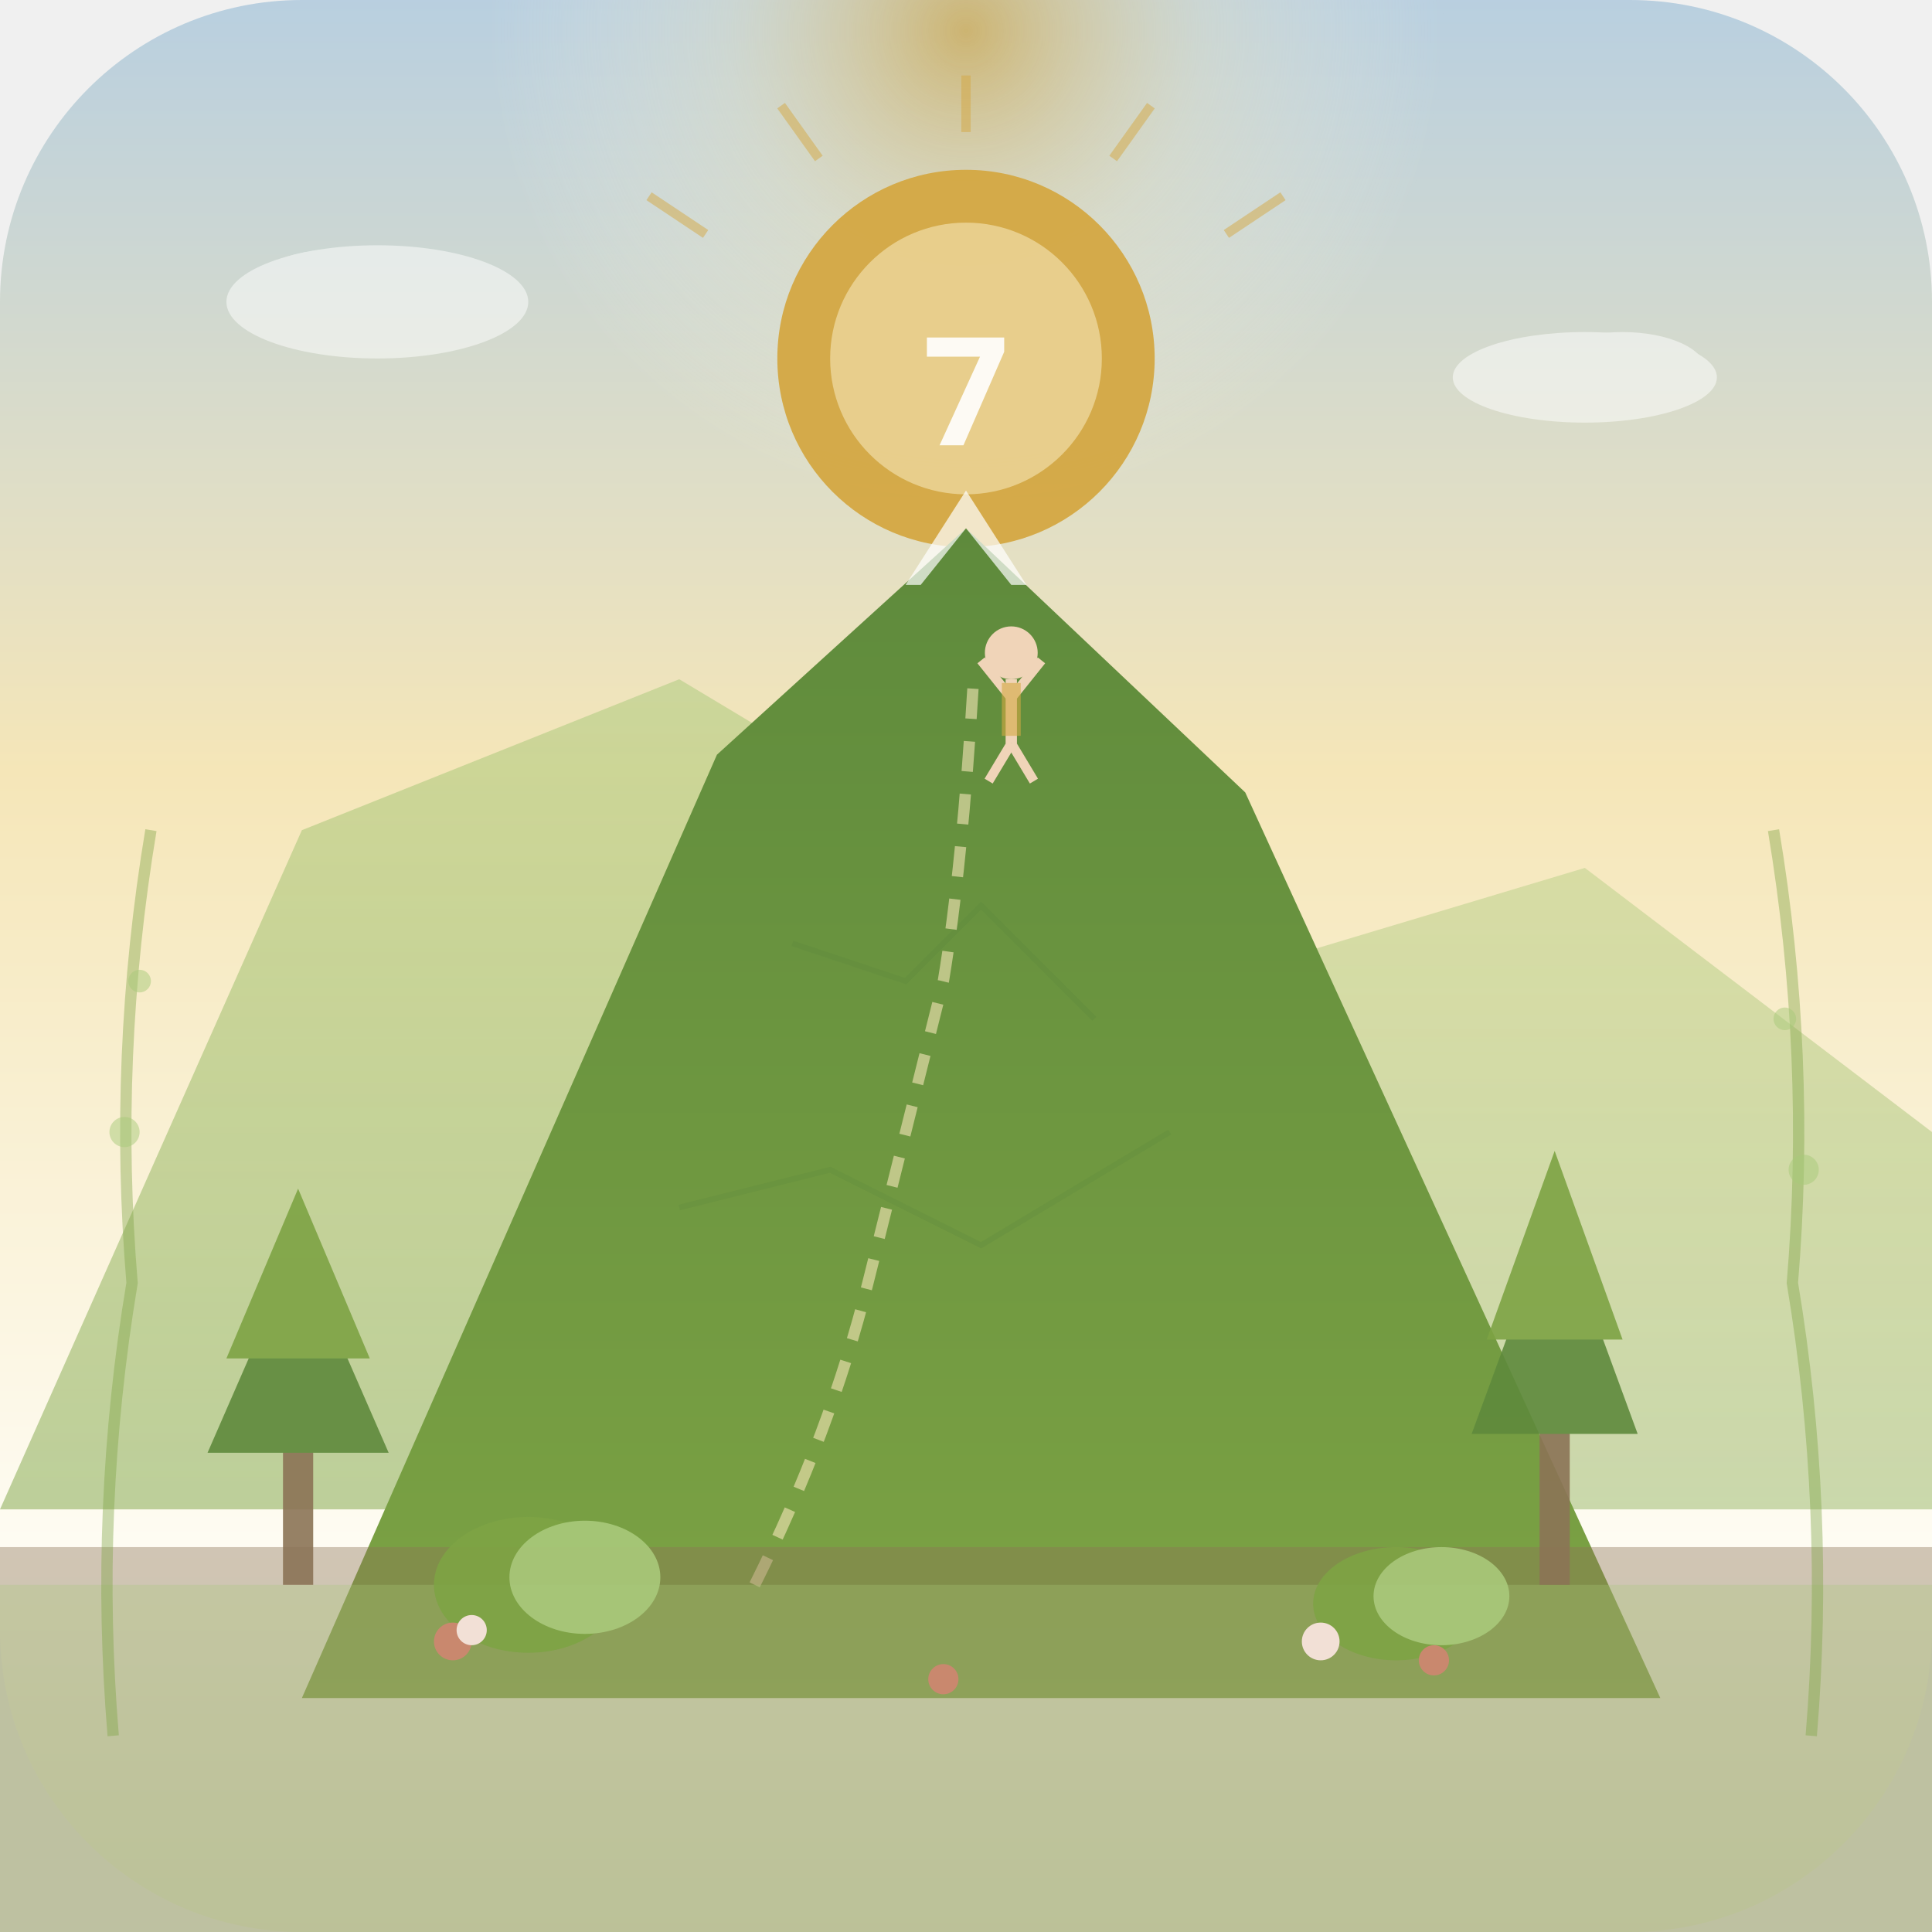
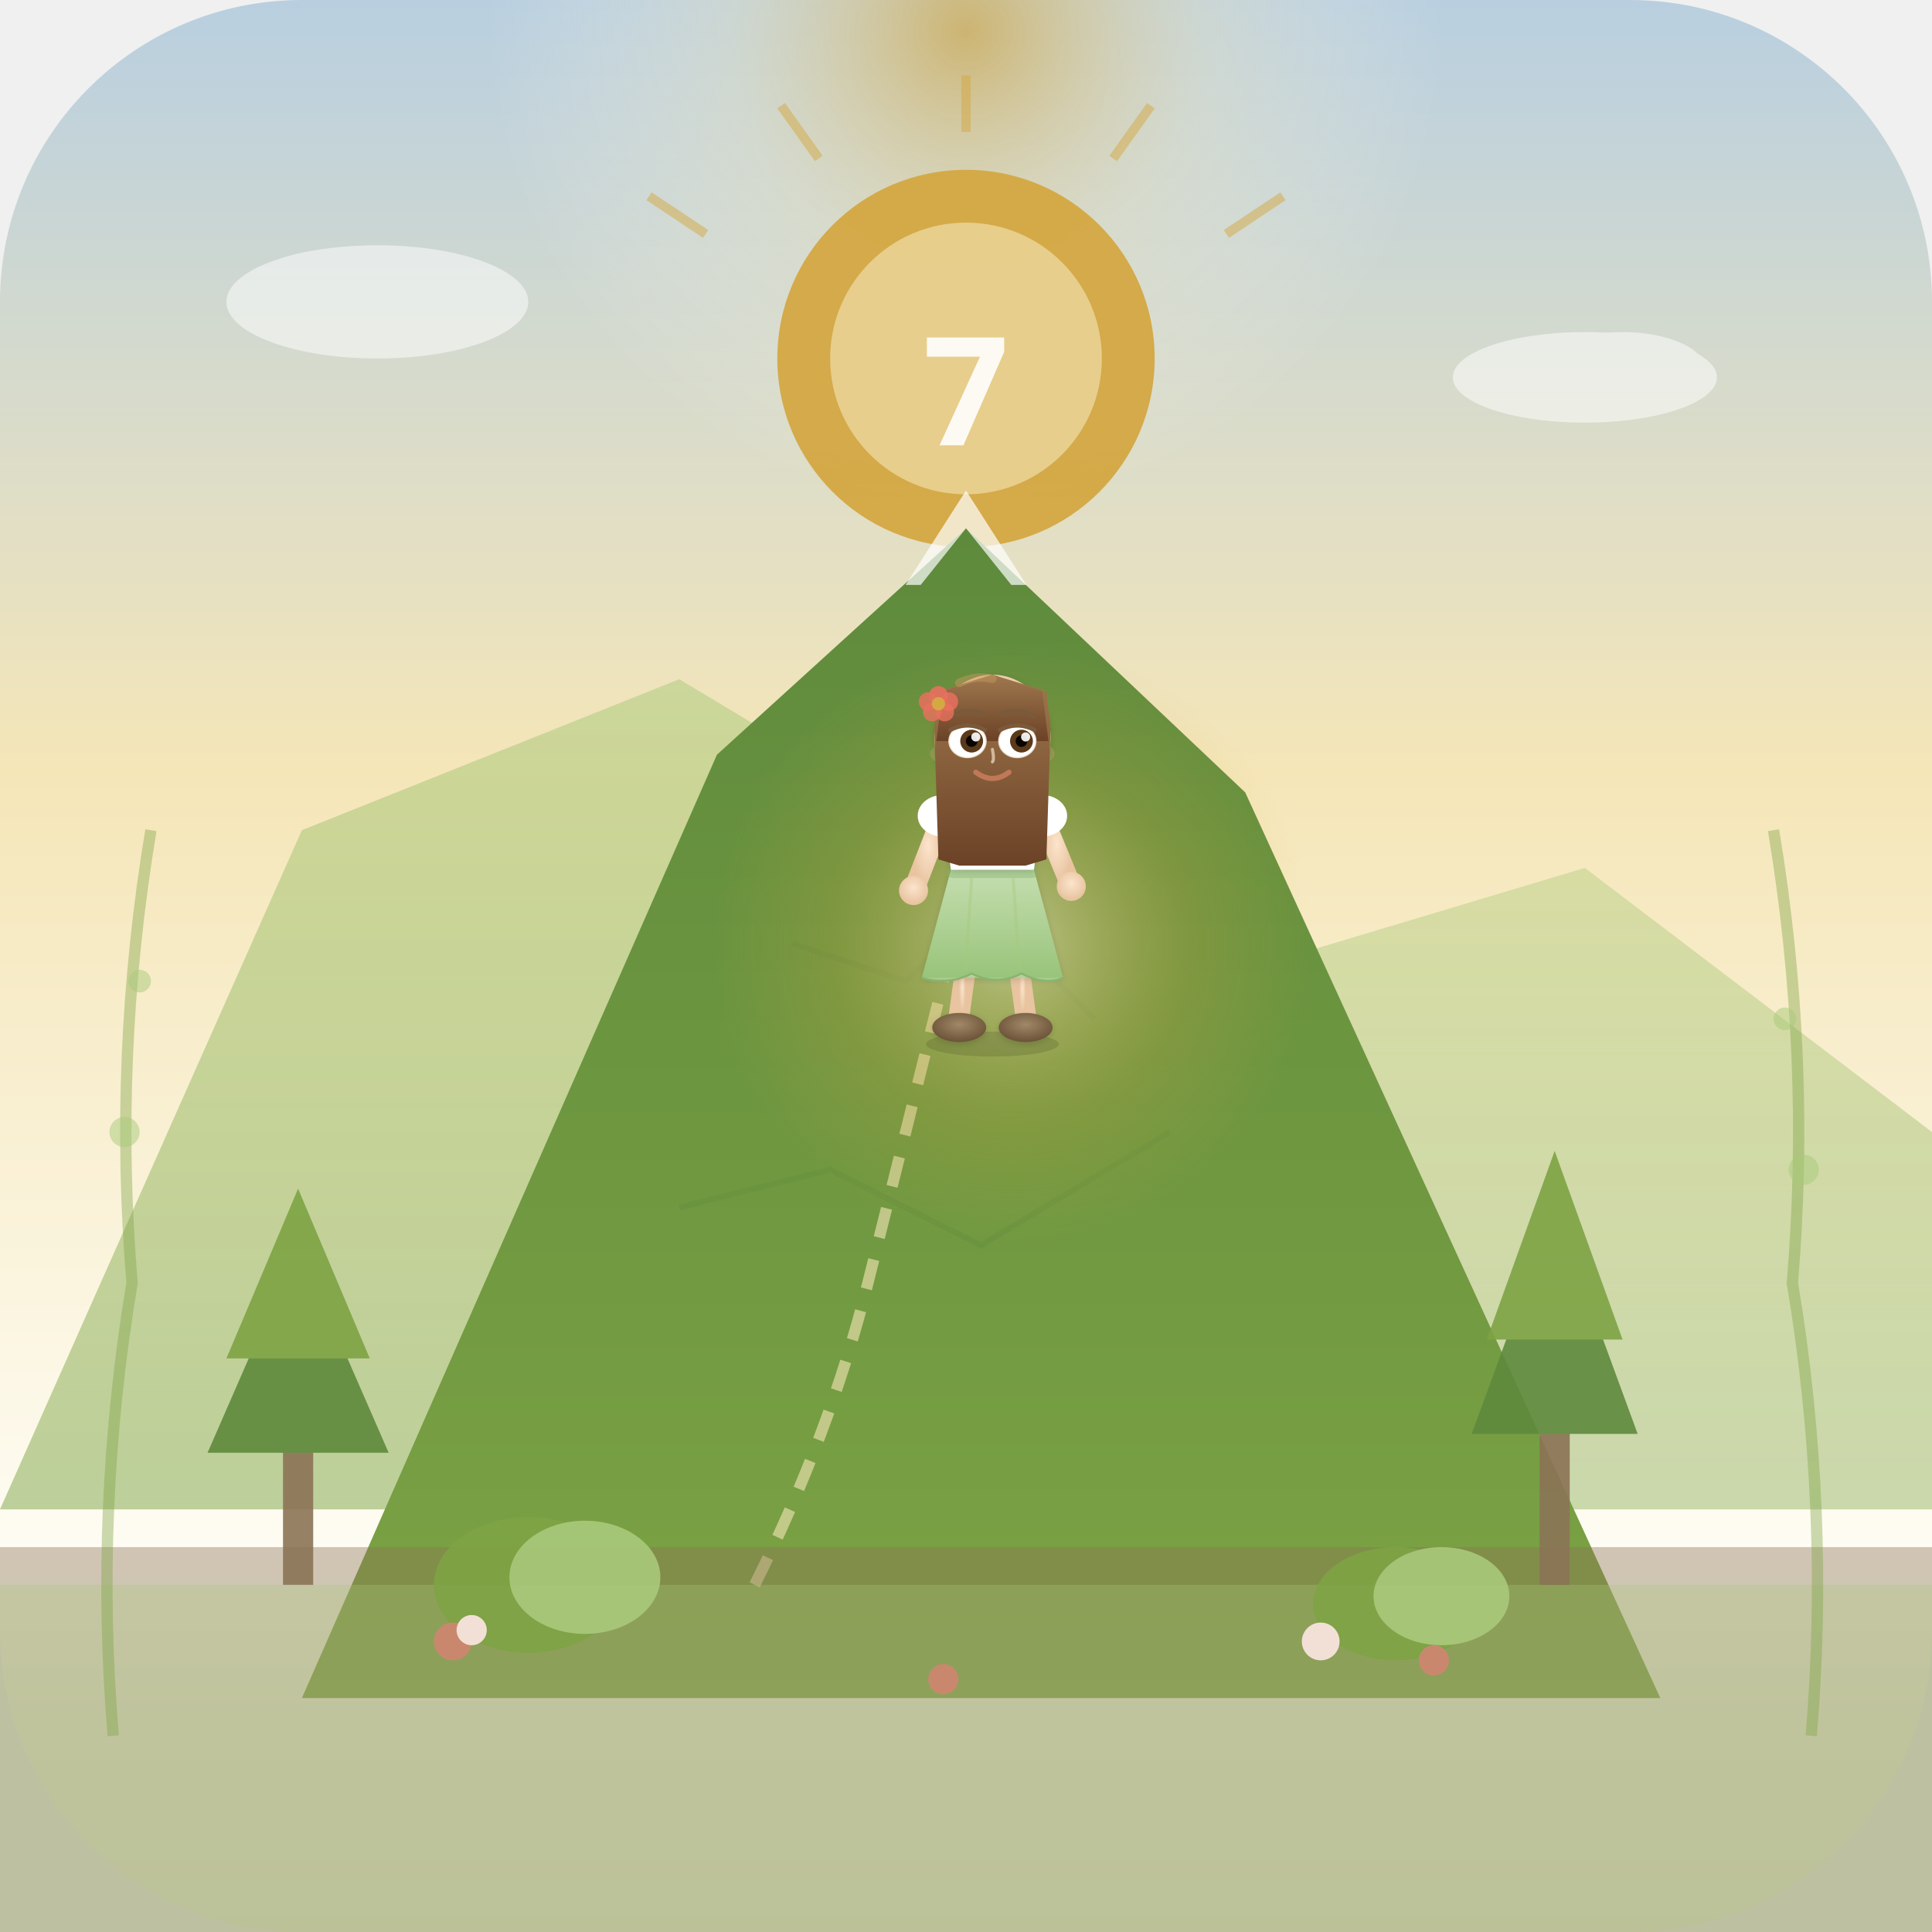
<svg xmlns="http://www.w3.org/2000/svg" width="512" height="512" viewBox="0 0 512 512">
  <defs>
    <linearGradient id="sky" x1="0" y1="0" x2="0" y2="1">
      <stop offset="0%" stop-color="#b8cfe0" />
      <stop offset="40%" stop-color="#f5e6b8" />
      <stop offset="80%" stop-color="#fefcf3" />
      <stop offset="100%" stop-color="#e8f0da" />
    </linearGradient>
    <radialGradient id="sun_glow" cx="50%" cy="22%" r="35%">
      <stop offset="0%" stop-color="#d4a843" stop-opacity="0.7" />
      <stop offset="50%" stop-color="#f5e6b8" stop-opacity="0.3" />
      <stop offset="100%" stop-color="#fefcf3" stop-opacity="0" />
    </radialGradient>
    <linearGradient id="mountain_far" x1="0" y1="0" x2="0" y2="1">
      <stop offset="0%" stop-color="#a8c97a" />
      <stop offset="100%" stop-color="#7da344" />
    </linearGradient>
    <linearGradient id="mountain_near" x1="0" y1="0" x2="0" y2="1">
      <stop offset="0%" stop-color="#5e8a3c" />
      <stop offset="100%" stop-color="#7da344" />
    </linearGradient>
+     <radialGradient id="skin" cx="50%" cy="40%" r="55%">
+       <stop offset="0%" stop-color="#fce4cc" />
+       <stop offset="100%" stop-color="#e8c4a0" />
+     </radialGradient>
+     <linearGradient id="hair" x1="0" y1="0" x2="0" y2="1">
+       <stop offset="0%" stop-color="#a0784e" />
+       <stop offset="100%" stop-color="#6b4226" />
+     </linearGradient>
+     <linearGradient id="dress" x1="0" y1="0" x2="0" y2="1">
+       <stop offset="0%" stop-color="#c5deb0" />
+       <stop offset="100%" stop-color="#98c47a" />
+     </linearGradient>
+     <radialGradient id="hero_glow" cx="50%" cy="50%" r="50%">
+       <stop offset="0%" stop-color="#f5e6b8" stop-opacity="0.6" />
+       <stop offset="60%" stop-color="#d4a843" stop-opacity="0.2" />
+       <stop offset="100%" stop-color="#d4a843" stop-opacity="0" />
+     </radialGradient>
+     <radialGradient id="shoe" cx="50%" cy="40%" r="60%">
+       <stop offset="0%" stop-color="#a08868" />
+       <stop offset="100%" stop-color="#6b5238" />
+     </radialGradient>
+     <filter id="shadow" x="-10%" y="-10%" width="120%" height="130%">
+       <feDropShadow dx="0" dy="1" stdDeviation="1.5" flood-color="#000" flood-opacity="0.15" />
+     </filter>
  </defs>
  <rect width="512" height="512" rx="80" fill="url(#sky)" />
  <circle cx="256" cy="110" r="180" fill="url(#sun_glow)" />
  <circle cx="256" cy="95" r="50" fill="#d4a843" opacity="0.95" />
  <circle cx="256" cy="95" r="36" fill="#f5e6b8" opacity="0.6" />
  <g stroke="#d4a843" stroke-width="2.5" opacity="0.5">
    <line x1="256" y1="35" x2="256" y2="20" />
    <line x1="295" y1="42" x2="305" y2="28" />
    <line x1="325" y1="62" x2="340" y2="52" />
    <line x1="217" y1="42" x2="207" y2="28" />
    <line x1="187" y1="62" x2="172" y2="52" />
  </g>
  <polygon points="0,400 80,220 180,180 280,240 350,400" fill="url(#mountain_far)" opacity="0.5" />
  <polygon points="200,400 320,260 420,230 512,300 512,400" fill="url(#mountain_far)" opacity="0.4" />
  <polygon points="80,450 190,200 256,140 330,210 440,450" fill="url(#mountain_near)" />
  <polygon points="240,155 256,130 272,155 268,155 256,140 244,155" fill="white" opacity="0.7" />
  <path d="M210,250 L240,260 L260,240 L290,270" stroke="#5e8a3c" stroke-width="1.5" fill="none" opacity="0.4" />
  <path d="M180,320 L220,310 L260,330 L310,300" stroke="#5e8a3c" stroke-width="1.5" fill="none" opacity="0.3" />
  <path d="M200,420 Q220,380 230,340 Q240,300 250,260 Q255,230 258,180" stroke="#f5e6b8" stroke-width="3" fill="none" stroke-dasharray="8,6" opacity="0.6" />
  <rect x="0" y="410" width="512" height="102" rx="0" fill="#8b7355" opacity="0.4" />
  <rect x="0" y="420" width="512" height="92" rx="0" fill="#a8c97a" opacity="0.3" />
  <g opacity="0.9">
    <rect x="75" y="380" width="8" height="40" fill="#8b7355" />
    <polygon points="55,385 79,330 103,385" fill="#5e8a3c" />
    <polygon points="60,360 79,315 98,360" fill="#7da344" />
    <rect x="408" y="375" width="8" height="45" fill="#8b7355" />
    <polygon points="390,380 412,320 434,380" fill="#5e8a3c" />
    <polygon points="394,355 412,305 430,355" fill="#7da344" />
    <ellipse cx="140" cy="420" rx="25" ry="18" fill="#7da344" />
    <ellipse cx="155" cy="418" rx="20" ry="15" fill="#a8c97a" />
    <ellipse cx="370" cy="425" rx="22" ry="15" fill="#7da344" />
    <ellipse cx="382" cy="423" rx="18" ry="13" fill="#a8c97a" />
  </g>
-   <g transform="translate(268, 185)">
-     <circle cx="0" cy="-12" r="7" fill="#f0d4b8" />
-     <line x1="0" y1="-5" x2="0" y2="12" stroke="#f0d4b8" stroke-width="3" />
-     <line x1="0" y1="12" x2="-6" y2="22" stroke="#f0d4b8" stroke-width="2.5" />
-     <line x1="0" y1="12" x2="6" y2="22" stroke="#f0d4b8" stroke-width="2.5" />
-     <line x1="0" y1="0" x2="-8" y2="-10" stroke="#f0d4b8" stroke-width="2.5" />
-     <line x1="0" y1="0" x2="8" y2="-10" stroke="#f0d4b8" stroke-width="2.5" />
-     <line x1="0" y1="-4" x2="0" y2="10" stroke="#d4a843" stroke-width="5" opacity="0.6" />
+   <circle cx="268" cy="250" r="80" fill="url(#hero_glow)" />
+   <g transform="translate(230, 170) scale(0.55)">
+     <ellipse cx="60" cy="194" rx="32" ry="6" fill="#000" opacity="0.12" />
+     <line x1="47" y1="158" x2="44" y2="180" stroke="url(#skin)" stroke-width="10" stroke-linecap="round" />
+     <line x1="73" y1="158" x2="76" y2="180" stroke="url(#skin)" stroke-width="10" stroke-linecap="round" />
+     <ellipse cx="44" cy="186" rx="13" ry="7" fill="url(#shoe)" filter="url(#shadow)" />
+     <ellipse cx="76" cy="186" rx="13" ry="7" fill="url(#shoe)" filter="url(#shadow)" />
+     <polygon points="26,162 40,110 80,110 94,162" fill="url(#dress)" filter="url(#shadow)" />
+     <path d="M26,162 Q38,166 50,160 Q62,166 74,160 Q86,166 94,162" fill="url(#dress)" stroke="#88b470" stroke-width="1" />
+     <line x1="50" y1="114" x2="47" y2="158" stroke="#a8c97a" stroke-width="1.5" opacity="0.4" />
+     <line x1="70" y1="114" x2="73" y2="158" stroke="#a8c97a" stroke-width="1.5" opacity="0.4" />
+     <rect x="38" y="108" width="44" height="6" rx="3" fill="#88b470" opacity="0.4" />
+     <polygon points="40,110 36,80 84,80 80,110" fill="white" filter="url(#shadow)" />
+     <path d="M60,80 L52,94" stroke="#f0d4b8" stroke-width="4" fill="none" stroke-linecap="round" />
+     <path d="M60,80 L68,94" stroke="#f0d4b8" stroke-width="4" fill="none" stroke-linecap="round" />
+     <line x1="36" y1="84" x2="22" y2="120" stroke="url(#skin)" stroke-width="10" stroke-linecap="round" />
+     <circle cx="22" cy="120" r="7" fill="url(#skin)" />
+     <line x1="84" y1="84" x2="98" y2="118" stroke="url(#skin)" stroke-width="10" stroke-linecap="round" />
+     <circle cx="98" cy="118" r="7" fill="url(#skin)" />
+     <ellipse cx="36" cy="84" rx="12" ry="10" fill="white" />
+     <ellipse cx="84" cy="84" rx="12" ry="10" fill="white" />
+     <rect x="53" y="62" width="14" height="20" fill="url(#skin)" rx="4" />
+     <ellipse cx="60" cy="46" rx="28" ry="30" fill="url(#skin)" filter="url(#shadow)" />
+     <ellipse cx="38" cy="54" rx="8" ry="5" fill="#ffb0a0" opacity="0.18" />
+     <ellipse cx="82" cy="54" rx="8" ry="5" fill="#ffb0a0" opacity="0.18" />
+     <path d="M32,42 L34,24 L60,16 L86,24 L88,42 L86,105 L76,108 L44,108 L34,105 Z" fill="url(#hair)" />
+     <path d="M33,48 L36,24 L60,16 L84,24 L87,48" fill="url(#hair)" />
+     <path d="M44,20 Q52,16 60,18" stroke="#c4985e" stroke-width="4" fill="none" stroke-linecap="round" opacity="0.5" />
+     <ellipse cx="48" cy="48" rx="9" ry="8" fill="white" stroke="#e8d8c8" stroke-width="0.5" />
+     <ellipse cx="72" cy="48" rx="9" ry="8" fill="white" stroke="#e8d8c8" stroke-width="0.5" />
+     <circle cx="50" cy="48" r="5.5" fill="#5a3a1a" />
+     <circle cx="74" cy="48" r="5.5" fill="#5a3a1a" />
+     <circle cx="50" cy="48" r="2.8" fill="#0a0400" />
+     <circle cx="74" cy="48" r="2.8" fill="#0a0400" />
+     <circle cx="52" cy="46" r="2.2" fill="white" opacity="0.9" />
+     <circle cx="76" cy="46" r="2.2" fill="white" opacity="0.9" />
+     <path d="M39,43 Q48,38 57,43" stroke="#7a5a3a" stroke-width="2" fill="none" />
+     <path d="M63,43 Q72,38 81,43" stroke="#7a5a3a" stroke-width="2" fill="none" />
+     <path d="M40,36 Q48,32 56,35" stroke="#7a5a3a" stroke-width="2.5" fill="none" stroke-linecap="round" />
+     <path d="M64,35 Q72,32 80,36" stroke="#7a5a3a" stroke-width="2.5" fill="none" stroke-linecap="round" />
+     <path d="M60,52 Q61,57 60,58" stroke="#d4b89a" stroke-width="1.5" fill="none" stroke-linecap="round" />
+     <path d="M52,63 Q60,69 68,63" stroke="#c07858" stroke-width="2.5" fill="none" stroke-linecap="round" />
+     <g transform="translate(34,30)">
+       <circle cx="0" cy="-4" r="4.5" fill="#e8705e" opacity="0.9" />
+       <circle cx="-5" cy="-1" r="4.5" fill="#e8705e" opacity="0.85" />
+       <circle cx="5" cy="-1" r="4.5" fill="#e8705e" opacity="0.85" />
+       <circle cx="-3" cy="4" r="4.5" fill="#e8705e" opacity="0.8" />
+       <circle cx="3" cy="4" r="4.5" fill="#e8705e" opacity="0.8" />
+       <circle cx="0" cy="0" r="3.2" fill="#d4a843" />
+     </g>
  </g>
  <circle cx="120" cy="435" r="5" fill="#c9886e" />
  <circle cx="125" cy="432" r="4" fill="#f2e0d6" />
  <circle cx="380" cy="440" r="4" fill="#c9886e" />
  <circle cx="350" cy="435" r="5" fill="#f2e0d6" />
  <circle cx="250" cy="445" r="4" fill="#c9886e" />
  <text x="256" y="118" text-anchor="middle" font-size="40" font-weight="bold" fill="white" font-family="sans-serif" opacity="0.9">7</text>
  <g opacity="0.5">
    <ellipse cx="100" cy="80" rx="40" ry="15" fill="white" />
    <ellipse cx="90" cy="78" rx="25" ry="12" fill="white" />
    <ellipse cx="420" cy="100" rx="35" ry="12" fill="white" />
    <ellipse cx="430" cy="98" rx="22" ry="10" fill="white" />
  </g>
  <path d="M30,460 Q25,400 35,340 Q30,280 40,220" stroke="#7da344" stroke-width="3" fill="none" opacity="0.4" />
  <circle cx="33" cy="300" r="4" fill="#a8c97a" opacity="0.5" />
  <circle cx="37" cy="260" r="3" fill="#a8c97a" opacity="0.5" />
  <path d="M480,460 Q485,400 475,340 Q480,280 470,220" stroke="#7da344" stroke-width="3" fill="none" opacity="0.4" />
  <circle cx="478" cy="310" r="4" fill="#a8c97a" opacity="0.5" />
  <circle cx="473" cy="270" r="3" fill="#a8c97a" opacity="0.5" />
</svg>
